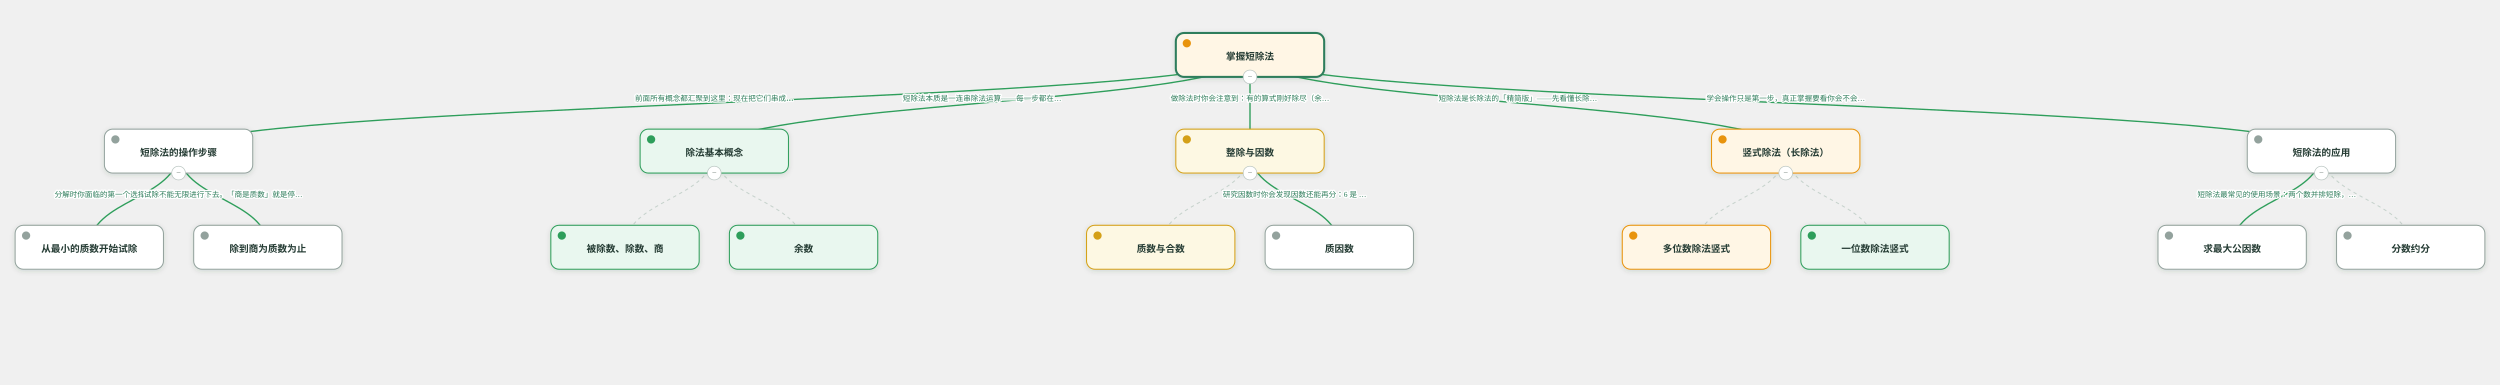
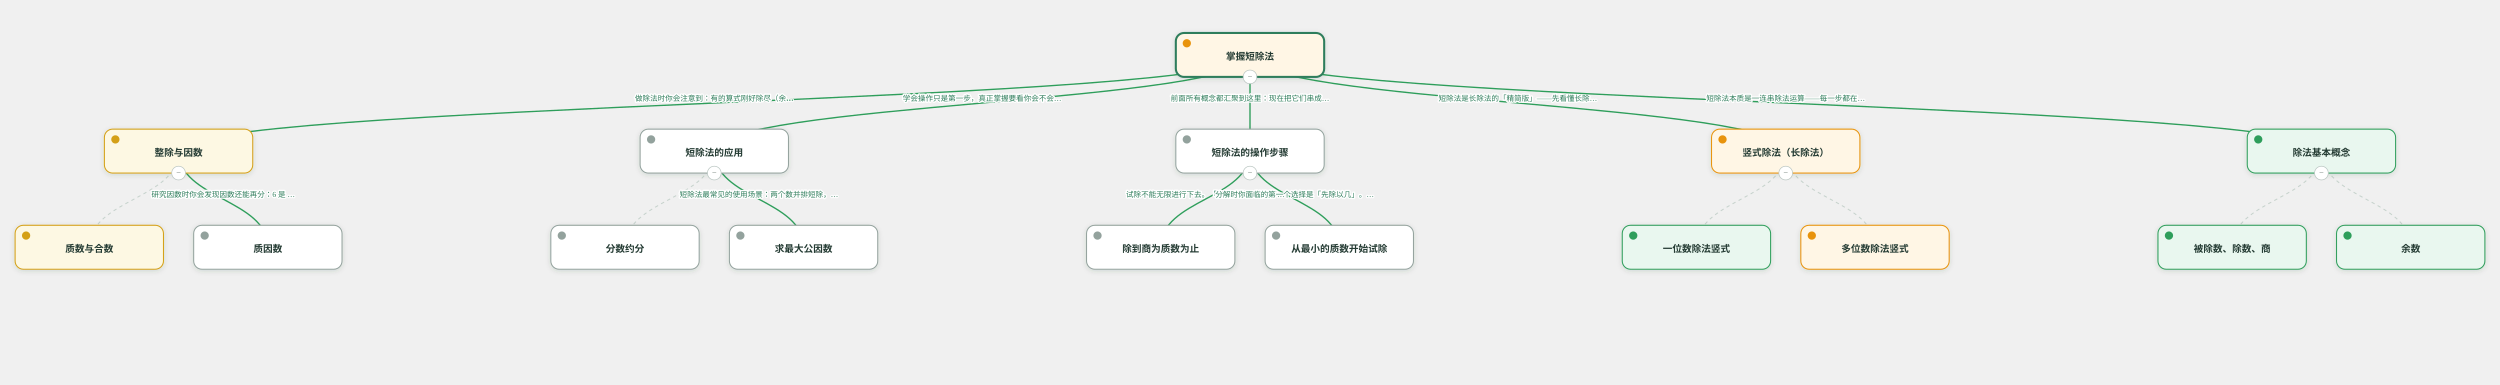
<svg xmlns="http://www.w3.org/2000/svg" id="s" viewBox="0 0 3640 560">
  <defs>
    <filter id="card-shadow" x="-40%" y="-40%" width="180%" height="180%">
      <feDropShadow dx="0" dy="2" stdDeviation="4" flood-color="#1e3c2d" flood-opacity="0.14" />
    </filter>
  </defs>
  <g class="zoom-group" transform="translate(1820,80) scale(1)">
    <g class="content-group">
      <g class="links">
        <path class="link lit" d="M0,0C0,70,-1560,70,-1560,140" fill="none" stroke="#2e9e5b" stroke-width="2" stroke-dasharray="none" />
-         <text class="edge-label" x="-780" y="67" text-anchor="middle" font-size="11" fill="#2e7d5b" paint-order="stroke" stroke="#ffffff" stroke-width="4" stroke-linejoin="round" style="cursor: pointer;">前面所有概念都汇聚到这里：现在把它们串成…</text>
+         <text class="edge-label" x="-780" y="67" text-anchor="middle" font-size="11" fill="#2e7d5b" paint-order="stroke" stroke="#ffffff" stroke-width="4" stroke-linejoin="round" style="cursor: pointer;">做除法时你会注意到：有的算式刚好除尽（余…</text>
        <path class="link lit" d="M0,0C0,70,-780,70,-780,140" fill="none" stroke="#2e9e5b" stroke-width="2" stroke-dasharray="none" />
-         <text class="edge-label" x="-390" y="67" text-anchor="middle" font-size="11" fill="#2e7d5b" paint-order="stroke" stroke="#ffffff" stroke-width="4" stroke-linejoin="round" style="cursor: pointer;">短除法本质是一连串除法运算——每一步都在…</text>
+         <text class="edge-label" x="-390" y="67" text-anchor="middle" font-size="11" fill="#2e7d5b" paint-order="stroke" stroke="#ffffff" stroke-width="4" stroke-linejoin="round" style="cursor: pointer;">学会操作只是第一步，真正掌握要看你会不会…</text>
        <path class="link lit" d="M0,0C0,70,0,70,0,140" fill="none" stroke="#2e9e5b" stroke-width="2" stroke-dasharray="none" />
-         <text class="edge-label" x="0" y="67" text-anchor="middle" font-size="11" fill="#2e7d5b" paint-order="stroke" stroke="#ffffff" stroke-width="4" stroke-linejoin="round" style="cursor: pointer;">做除法时你会注意到：有的算式刚好除尽（余…</text>
+         <text class="edge-label" x="0" y="67" text-anchor="middle" font-size="11" fill="#2e7d5b" paint-order="stroke" stroke="#ffffff" stroke-width="4" stroke-linejoin="round" style="cursor: pointer;">前面所有概念都汇聚到这里：现在把它们串成…</text>
        <path class="link lit" d="M0,0C0,70,780,70,780,140" fill="none" stroke="#2e9e5b" stroke-width="2" stroke-dasharray="none" />
        <text class="edge-label" x="390" y="67" text-anchor="middle" font-size="11" fill="#2e7d5b" paint-order="stroke" stroke="#ffffff" stroke-width="4" stroke-linejoin="round" style="cursor: pointer;">短除法是长除法的「精简版」——先看懂长除…</text>
        <path class="link lit" d="M0,0C0,70,1560,70,1560,140" fill="none" stroke="#2e9e5b" stroke-width="2" stroke-dasharray="none" />
-         <text class="edge-label" x="780" y="67" text-anchor="middle" font-size="11" fill="#2e7d5b" paint-order="stroke" stroke="#ffffff" stroke-width="4" stroke-linejoin="round" style="cursor: pointer;">学会操作只是第一步，真正掌握要看你会不会…</text>
-         <path class="link lit" d="M-1560,140C-1560,210,-1690,210,-1690,280" fill="none" stroke="#2e9e5b" stroke-width="2" stroke-dasharray="none" />
-         <text class="edge-label" x="-1625" y="207" text-anchor="middle" font-size="11" fill="#2e7d5b" paint-order="stroke" stroke="#ffffff" stroke-width="4" stroke-linejoin="round" style="cursor: pointer;">分解时你面临的第一个选择是「先除以几」。…</text>
+         <text class="edge-label" x="780" y="67" text-anchor="middle" font-size="11" fill="#2e7d5b" paint-order="stroke" stroke="#ffffff" stroke-width="4" stroke-linejoin="round" style="cursor: pointer;">短除法本质是一连串除法运算——每一步都在…</text>
+         <path class="link" d="M-1560,140C-1560,210,-1690,210,-1690,280" fill="none" stroke="#c6d2cc" stroke-width="1.5" stroke-dasharray="5 5" />
        <path class="link lit" d="M-1560,140C-1560,210,-1430,210,-1430,280" fill="none" stroke="#2e9e5b" stroke-width="2" stroke-dasharray="none" />
-         <text class="edge-label" x="-1495" y="207" text-anchor="middle" font-size="11" fill="#2e7d5b" paint-order="stroke" stroke="#ffffff" stroke-width="4" stroke-linejoin="round" style="cursor: pointer;">试除不能无限进行下去。「商是质数」就是停…</text>
+         <text class="edge-label" x="-1495" y="207" text-anchor="middle" font-size="11" fill="#2e7d5b" paint-order="stroke" stroke="#ffffff" stroke-width="4" stroke-linejoin="round" style="cursor: pointer;">研究因数时你会发现因数还能再分：6 是 …</text>
        <path class="link" d="M-780,140C-780,210,-910,210,-910,280" fill="none" stroke="#c6d2cc" stroke-width="1.5" stroke-dasharray="5 5" />
-         <path class="link" d="M-780,140C-780,210,-650,210,-650,280" fill="none" stroke="#c6d2cc" stroke-width="1.5" stroke-dasharray="5 5" />
-         <path class="link" d="M0,140C0,210,-130,210,-130,280" fill="none" stroke="#c6d2cc" stroke-width="1.5" stroke-dasharray="5 5" />
+         <path class="link lit" d="M-780,140C-780,210,-650,210,-650,280" fill="none" stroke="#2e9e5b" stroke-width="2" stroke-dasharray="none" />
+         <text class="edge-label" x="-715" y="207" text-anchor="middle" font-size="11" fill="#2e7d5b" paint-order="stroke" stroke="#ffffff" stroke-width="4" stroke-linejoin="round" style="cursor: pointer;">短除法最常见的使用场景：两个数并排短除，…</text>
+         <path class="link lit" d="M0,140C0,210,-130,210,-130,280" fill="none" stroke="#2e9e5b" stroke-width="2" stroke-dasharray="none" />
+         <text class="edge-label" x="-65" y="207" text-anchor="middle" font-size="11" fill="#2e7d5b" paint-order="stroke" stroke="#ffffff" stroke-width="4" stroke-linejoin="round" style="cursor: pointer;">试除不能无限进行下去。「商是质数」就是停…</text>
        <path class="link lit" d="M0,140C0,210,130,210,130,280" fill="none" stroke="#2e9e5b" stroke-width="2" stroke-dasharray="none" />
-         <text class="edge-label" x="65" y="207" text-anchor="middle" font-size="11" fill="#2e7d5b" paint-order="stroke" stroke="#ffffff" stroke-width="4" stroke-linejoin="round" style="cursor: pointer;">研究因数时你会发现因数还能再分：6 是 …</text>
+         <text class="edge-label" x="65" y="207" text-anchor="middle" font-size="11" fill="#2e7d5b" paint-order="stroke" stroke="#ffffff" stroke-width="4" stroke-linejoin="round" style="cursor: pointer;">分解时你面临的第一个选择是「先除以几」。…</text>
        <path class="link" d="M780,140C780,210,650,210,650,280" fill="none" stroke="#c6d2cc" stroke-width="1.5" stroke-dasharray="5 5" />
        <path class="link" d="M780,140C780,210,910,210,910,280" fill="none" stroke="#c6d2cc" stroke-width="1.5" stroke-dasharray="5 5" />
-         <path class="link lit" d="M1560,140C1560,210,1430,210,1430,280" fill="none" stroke="#2e9e5b" stroke-width="2" stroke-dasharray="none" />
-         <text class="edge-label" x="1495" y="207" text-anchor="middle" font-size="11" fill="#2e7d5b" paint-order="stroke" stroke="#ffffff" stroke-width="4" stroke-linejoin="round" style="cursor: pointer;">短除法最常见的使用场景：两个数并排短除，…</text>
+         <path class="link" d="M1560,140C1560,210,1430,210,1430,280" fill="none" stroke="#c6d2cc" stroke-width="1.5" stroke-dasharray="5 5" />
        <path class="link" d="M1560,140C1560,210,1690,210,1690,280" fill="none" stroke="#c6d2cc" stroke-width="1.5" stroke-dasharray="5 5" />
      </g>
      <g class="nodes">
        <g class="node" transform="translate(0,0)">
          <rect x="-108" y="-32" width="216" height="64" rx="12" fill="#fff6e5" stroke="#2e7d5b" stroke-width="3" filter="url(#card-shadow)" style="cursor: pointer;" />
          <circle class="state-dot" cx="-92" cy="-17" r="6" fill="#e8930c" />
          <text x="0" y="7" text-anchor="middle" font-size="14" font-weight="600" fill="#243b33">掌握短除法</text>
          <circle class="collapse-toggle" cx="0" cy="32" r="10" fill="#ffffff" stroke="#b8c4c0" style="cursor: pointer;" />
          <text x="0" y="35.5" text-anchor="middle" font-size="12" fill="#68766f" style="cursor: pointer;">−</text>
        </g>
        <g class="node" transform="translate(-1560,140)">
-           <rect x="-108" y="-32" width="216" height="64" rx="12" fill="#ffffff" stroke="#93a29d" stroke-width="1.5" filter="url(#card-shadow)" style="cursor: pointer;" />
-           <circle class="state-dot" cx="-92" cy="-17" r="6" fill="#93a29d" />
-           <text x="0" y="7" text-anchor="middle" font-size="14" font-weight="600" fill="#243b33">短除法的操作步骤</text>
+           <rect x="-108" y="-32" width="216" height="64" rx="12" fill="#fdf8e3" stroke="#d4a017" stroke-width="1.5" filter="url(#card-shadow)" style="cursor: pointer;" />
+           <circle class="state-dot" cx="-92" cy="-17" r="6" fill="#d4a017" />
+           <text x="0" y="7" text-anchor="middle" font-size="14" font-weight="600" fill="#243b33">整除与因数</text>
          <circle class="collapse-toggle" cx="0" cy="32" r="10" fill="#ffffff" stroke="#b8c4c0" style="cursor: pointer;" />
          <text x="0" y="35.5" text-anchor="middle" font-size="12" fill="#68766f" style="cursor: pointer;">−</text>
        </g>
        <g class="node" transform="translate(-780,140)">
-           <rect x="-108" y="-32" width="216" height="64" rx="12" fill="#e9f7ef" stroke="#2e9e5b" stroke-width="1.5" filter="url(#card-shadow)" style="cursor: pointer;" />
-           <circle class="state-dot" cx="-92" cy="-17" r="6" fill="#2e9e5b" />
-           <text x="0" y="7" text-anchor="middle" font-size="14" font-weight="600" fill="#243b33">除法基本概念</text>
+           <rect x="-108" y="-32" width="216" height="64" rx="12" fill="#ffffff" stroke="#93a29d" stroke-width="1.5" filter="url(#card-shadow)" style="cursor: pointer;" />
+           <circle class="state-dot" cx="-92" cy="-17" r="6" fill="#93a29d" />
+           <text x="0" y="7" text-anchor="middle" font-size="14" font-weight="600" fill="#243b33">短除法的应用</text>
          <circle class="collapse-toggle" cx="0" cy="32" r="10" fill="#ffffff" stroke="#b8c4c0" style="cursor: pointer;" />
          <text x="0" y="35.5" text-anchor="middle" font-size="12" fill="#68766f" style="cursor: pointer;">−</text>
        </g>
        <g class="node" transform="translate(0,140)">
-           <rect x="-108" y="-32" width="216" height="64" rx="12" fill="#fdf8e3" stroke="#d4a017" stroke-width="1.5" filter="url(#card-shadow)" style="cursor: pointer;" />
-           <circle class="state-dot" cx="-92" cy="-17" r="6" fill="#d4a017" />
-           <text x="0" y="7" text-anchor="middle" font-size="14" font-weight="600" fill="#243b33">整除与因数</text>
+           <rect x="-108" y="-32" width="216" height="64" rx="12" fill="#ffffff" stroke="#93a29d" stroke-width="1.5" filter="url(#card-shadow)" style="cursor: pointer;" />
+           <circle class="state-dot" cx="-92" cy="-17" r="6" fill="#93a29d" />
+           <text x="0" y="7" text-anchor="middle" font-size="14" font-weight="600" fill="#243b33">短除法的操作步骤</text>
          <circle class="collapse-toggle" cx="0" cy="32" r="10" fill="#ffffff" stroke="#b8c4c0" style="cursor: pointer;" />
          <text x="0" y="35.5" text-anchor="middle" font-size="12" fill="#68766f" style="cursor: pointer;">−</text>
        </g>
        <g class="node" transform="translate(780,140)">
          <rect x="-108" y="-32" width="216" height="64" rx="12" fill="#fff6e5" stroke="#e8930c" stroke-width="1.5" filter="url(#card-shadow)" style="cursor: pointer;" />
          <circle class="state-dot" cx="-92" cy="-17" r="6" fill="#e8930c" />
          <text x="0" y="7" text-anchor="middle" font-size="14" font-weight="600" fill="#243b33">竖式除法（长除法）</text>
          <circle class="collapse-toggle" cx="0" cy="32" r="10" fill="#ffffff" stroke="#b8c4c0" style="cursor: pointer;" />
          <text x="0" y="35.5" text-anchor="middle" font-size="12" fill="#68766f" style="cursor: pointer;">−</text>
        </g>
        <g class="node" transform="translate(1560,140)">
-           <rect x="-108" y="-32" width="216" height="64" rx="12" fill="#ffffff" stroke="#93a29d" stroke-width="1.5" filter="url(#card-shadow)" style="cursor: pointer;" />
-           <circle class="state-dot" cx="-92" cy="-17" r="6" fill="#93a29d" />
-           <text x="0" y="7" text-anchor="middle" font-size="14" font-weight="600" fill="#243b33">短除法的应用</text>
+           <rect x="-108" y="-32" width="216" height="64" rx="12" fill="#e9f7ef" stroke="#2e9e5b" stroke-width="1.5" filter="url(#card-shadow)" style="cursor: pointer;" />
+           <circle class="state-dot" cx="-92" cy="-17" r="6" fill="#2e9e5b" />
+           <text x="0" y="7" text-anchor="middle" font-size="14" font-weight="600" fill="#243b33">除法基本概念</text>
          <circle class="collapse-toggle" cx="0" cy="32" r="10" fill="#ffffff" stroke="#b8c4c0" style="cursor: pointer;" />
          <text x="0" y="35.5" text-anchor="middle" font-size="12" fill="#68766f" style="cursor: pointer;">−</text>
        </g>
        <g class="node" transform="translate(-1690,280)">
+           <rect x="-108" y="-32" width="216" height="64" rx="12" fill="#fdf8e3" stroke="#d4a017" stroke-width="1.5" filter="url(#card-shadow)" style="cursor: pointer;" />
+           <circle class="state-dot" cx="-92" cy="-17" r="6" fill="#d4a017" />
+           <text x="0" y="7" text-anchor="middle" font-size="14" font-weight="600" fill="#243b33">质数与合数</text>
+         </g>
+         <g class="node" transform="translate(-1430,280)">
+           <rect x="-108" y="-32" width="216" height="64" rx="12" fill="#ffffff" stroke="#93a29d" stroke-width="1.5" filter="url(#card-shadow)" style="cursor: pointer;" />
+           <circle class="state-dot" cx="-92" cy="-17" r="6" fill="#93a29d" />
+           <text x="0" y="7" text-anchor="middle" font-size="14" font-weight="600" fill="#243b33">质因数</text>
+         </g>
+         <g class="node" transform="translate(-910,280)">
+           <rect x="-108" y="-32" width="216" height="64" rx="12" fill="#ffffff" stroke="#93a29d" stroke-width="1.5" filter="url(#card-shadow)" style="cursor: pointer;" />
+           <circle class="state-dot" cx="-92" cy="-17" r="6" fill="#93a29d" />
+           <text x="0" y="7" text-anchor="middle" font-size="14" font-weight="600" fill="#243b33">分数约分</text>
+         </g>
+         <g class="node" transform="translate(-650,280)">
+           <rect x="-108" y="-32" width="216" height="64" rx="12" fill="#ffffff" stroke="#93a29d" stroke-width="1.5" filter="url(#card-shadow)" style="cursor: pointer;" />
+           <circle class="state-dot" cx="-92" cy="-17" r="6" fill="#93a29d" />
+           <text x="0" y="7" text-anchor="middle" font-size="14" font-weight="600" fill="#243b33">求最大公因数</text>
+         </g>
+         <g class="node" transform="translate(-130,280)">
+           <rect x="-108" y="-32" width="216" height="64" rx="12" fill="#ffffff" stroke="#93a29d" stroke-width="1.5" filter="url(#card-shadow)" style="cursor: pointer;" />
+           <circle class="state-dot" cx="-92" cy="-17" r="6" fill="#93a29d" />
+           <text x="0" y="7" text-anchor="middle" font-size="14" font-weight="600" fill="#243b33">除到商为质数为止</text>
+         </g>
+         <g class="node" transform="translate(130,280)">
          <rect x="-108" y="-32" width="216" height="64" rx="12" fill="#ffffff" stroke="#93a29d" stroke-width="1.5" filter="url(#card-shadow)" style="cursor: pointer;" />
          <circle class="state-dot" cx="-92" cy="-17" r="6" fill="#93a29d" />
          <text x="0" y="7" text-anchor="middle" font-size="14" font-weight="600" fill="#243b33">从最小的质数开始试除</text>
        </g>
-         <g class="node" transform="translate(-1430,280)">
-           <rect x="-108" y="-32" width="216" height="64" rx="12" fill="#ffffff" stroke="#93a29d" stroke-width="1.5" filter="url(#card-shadow)" style="cursor: pointer;" />
-           <circle class="state-dot" cx="-92" cy="-17" r="6" fill="#93a29d" />
-           <text x="0" y="7" text-anchor="middle" font-size="14" font-weight="600" fill="#243b33">除到商为质数为止</text>
+         <g class="node" transform="translate(650,280)">
+           <rect x="-108" y="-32" width="216" height="64" rx="12" fill="#e9f7ef" stroke="#2e9e5b" stroke-width="1.5" filter="url(#card-shadow)" style="cursor: pointer;" />
+           <circle class="state-dot" cx="-92" cy="-17" r="6" fill="#2e9e5b" />
+           <text x="0" y="7" text-anchor="middle" font-size="14" font-weight="600" fill="#243b33">一位数除法竖式</text>
        </g>
-         <g class="node" transform="translate(-910,280)">
+         <g class="node" transform="translate(910,280)">
+           <rect x="-108" y="-32" width="216" height="64" rx="12" fill="#fff6e5" stroke="#e8930c" stroke-width="1.5" filter="url(#card-shadow)" style="cursor: pointer;" />
+           <circle class="state-dot" cx="-92" cy="-17" r="6" fill="#e8930c" />
+           <text x="0" y="7" text-anchor="middle" font-size="14" font-weight="600" fill="#243b33">多位数除法竖式</text>
+         </g>
+         <g class="node" transform="translate(1430,280)">
          <rect x="-108" y="-32" width="216" height="64" rx="12" fill="#e9f7ef" stroke="#2e9e5b" stroke-width="1.5" filter="url(#card-shadow)" style="cursor: pointer;" />
          <circle class="state-dot" cx="-92" cy="-17" r="6" fill="#2e9e5b" />
          <text x="0" y="7" text-anchor="middle" font-size="14" font-weight="600" fill="#243b33">被除数、除数、商</text>
        </g>
-         <g class="node" transform="translate(-650,280)">
+         <g class="node" transform="translate(1690,280)">
          <rect x="-108" y="-32" width="216" height="64" rx="12" fill="#e9f7ef" stroke="#2e9e5b" stroke-width="1.5" filter="url(#card-shadow)" style="cursor: pointer;" />
          <circle class="state-dot" cx="-92" cy="-17" r="6" fill="#2e9e5b" />
          <text x="0" y="7" text-anchor="middle" font-size="14" font-weight="600" fill="#243b33">余数</text>
-         </g>
-         <g class="node" transform="translate(-130,280)">
-           <rect x="-108" y="-32" width="216" height="64" rx="12" fill="#fdf8e3" stroke="#d4a017" stroke-width="1.5" filter="url(#card-shadow)" style="cursor: pointer;" />
-           <circle class="state-dot" cx="-92" cy="-17" r="6" fill="#d4a017" />
-           <text x="0" y="7" text-anchor="middle" font-size="14" font-weight="600" fill="#243b33">质数与合数</text>
-         </g>
-         <g class="node" transform="translate(130,280)">
-           <rect x="-108" y="-32" width="216" height="64" rx="12" fill="#ffffff" stroke="#93a29d" stroke-width="1.5" filter="url(#card-shadow)" style="cursor: pointer;" />
-           <circle class="state-dot" cx="-92" cy="-17" r="6" fill="#93a29d" />
-           <text x="0" y="7" text-anchor="middle" font-size="14" font-weight="600" fill="#243b33">质因数</text>
-         </g>
-         <g class="node" transform="translate(650,280)">
-           <rect x="-108" y="-32" width="216" height="64" rx="12" fill="#fff6e5" stroke="#e8930c" stroke-width="1.5" filter="url(#card-shadow)" style="cursor: pointer;" />
-           <circle class="state-dot" cx="-92" cy="-17" r="6" fill="#e8930c" />
-           <text x="0" y="7" text-anchor="middle" font-size="14" font-weight="600" fill="#243b33">多位数除法竖式</text>
-         </g>
-         <g class="node" transform="translate(910,280)">
-           <rect x="-108" y="-32" width="216" height="64" rx="12" fill="#e9f7ef" stroke="#2e9e5b" stroke-width="1.5" filter="url(#card-shadow)" style="cursor: pointer;" />
-           <circle class="state-dot" cx="-92" cy="-17" r="6" fill="#2e9e5b" />
-           <text x="0" y="7" text-anchor="middle" font-size="14" font-weight="600" fill="#243b33">一位数除法竖式</text>
-         </g>
-         <g class="node" transform="translate(1430,280)">
-           <rect x="-108" y="-32" width="216" height="64" rx="12" fill="#ffffff" stroke="#93a29d" stroke-width="1.5" filter="url(#card-shadow)" style="cursor: pointer;" />
-           <circle class="state-dot" cx="-92" cy="-17" r="6" fill="#93a29d" />
-           <text x="0" y="7" text-anchor="middle" font-size="14" font-weight="600" fill="#243b33">求最大公因数</text>
-         </g>
-         <g class="node" transform="translate(1690,280)">
-           <rect x="-108" y="-32" width="216" height="64" rx="12" fill="#ffffff" stroke="#93a29d" stroke-width="1.5" filter="url(#card-shadow)" style="cursor: pointer;" />
-           <circle class="state-dot" cx="-92" cy="-17" r="6" fill="#93a29d" />
-           <text x="0" y="7" text-anchor="middle" font-size="14" font-weight="600" fill="#243b33">分数约分</text>
        </g>
      </g>
    </g>
  </g>
</svg>
